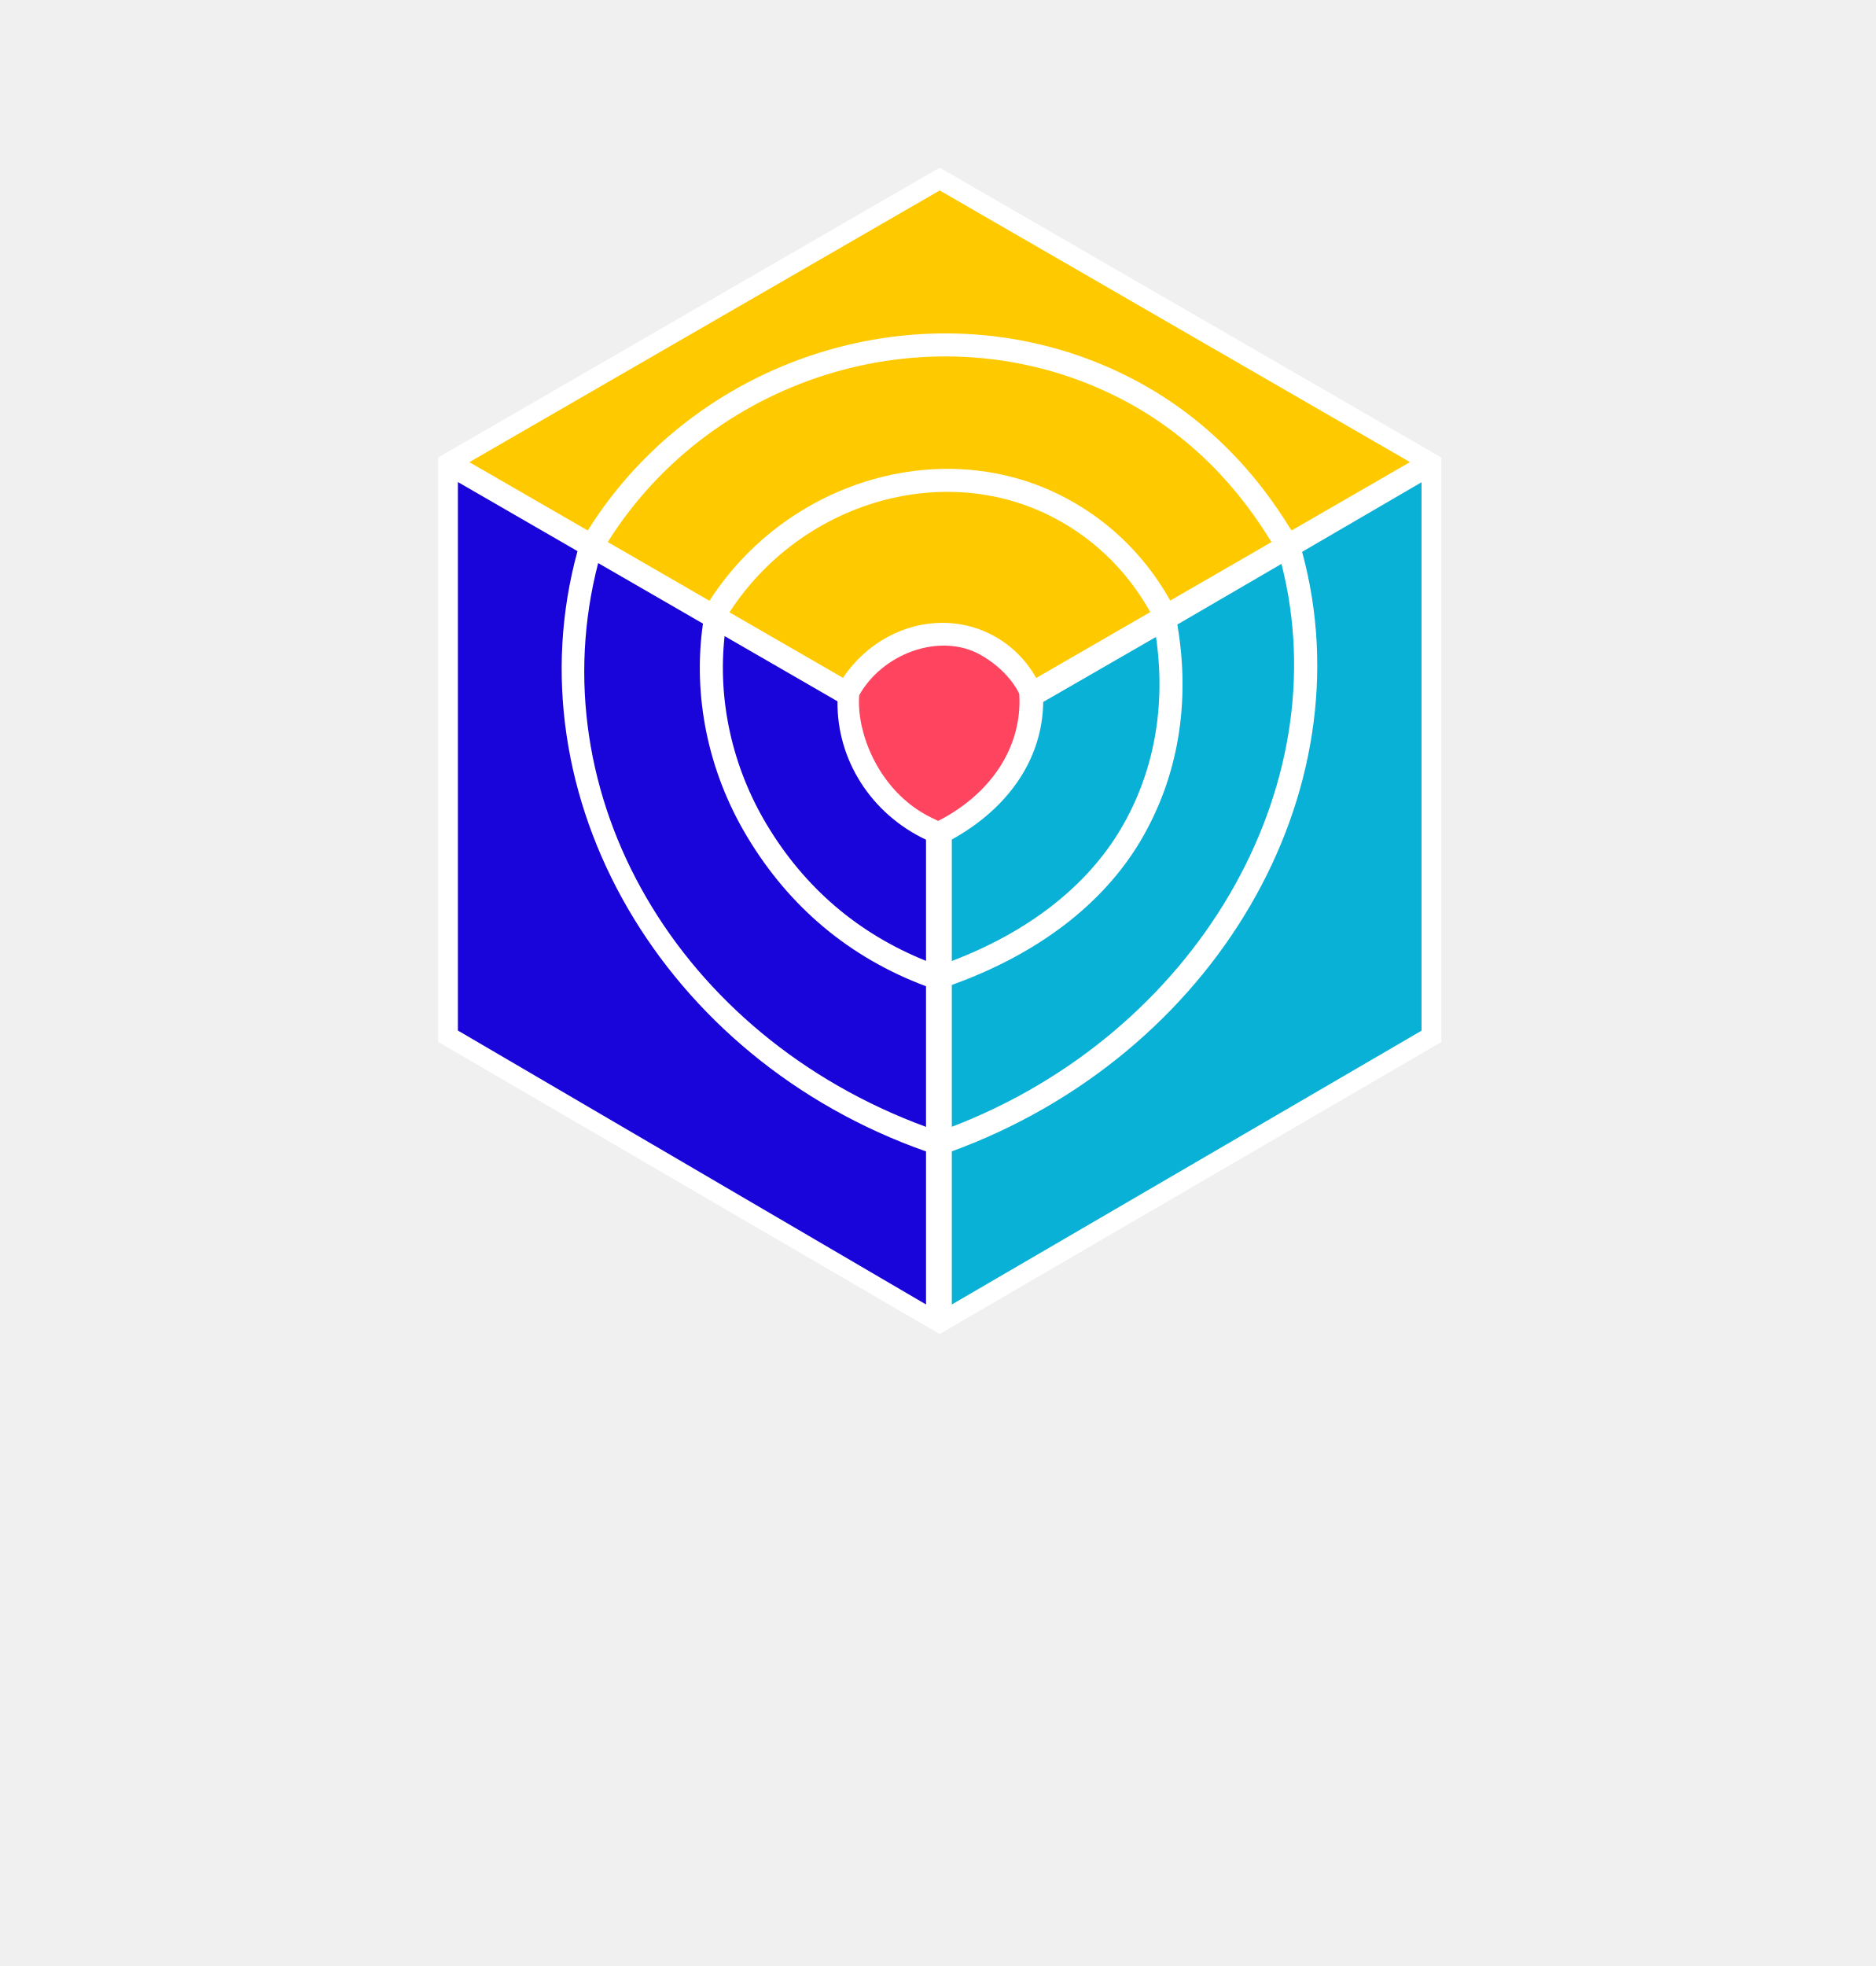
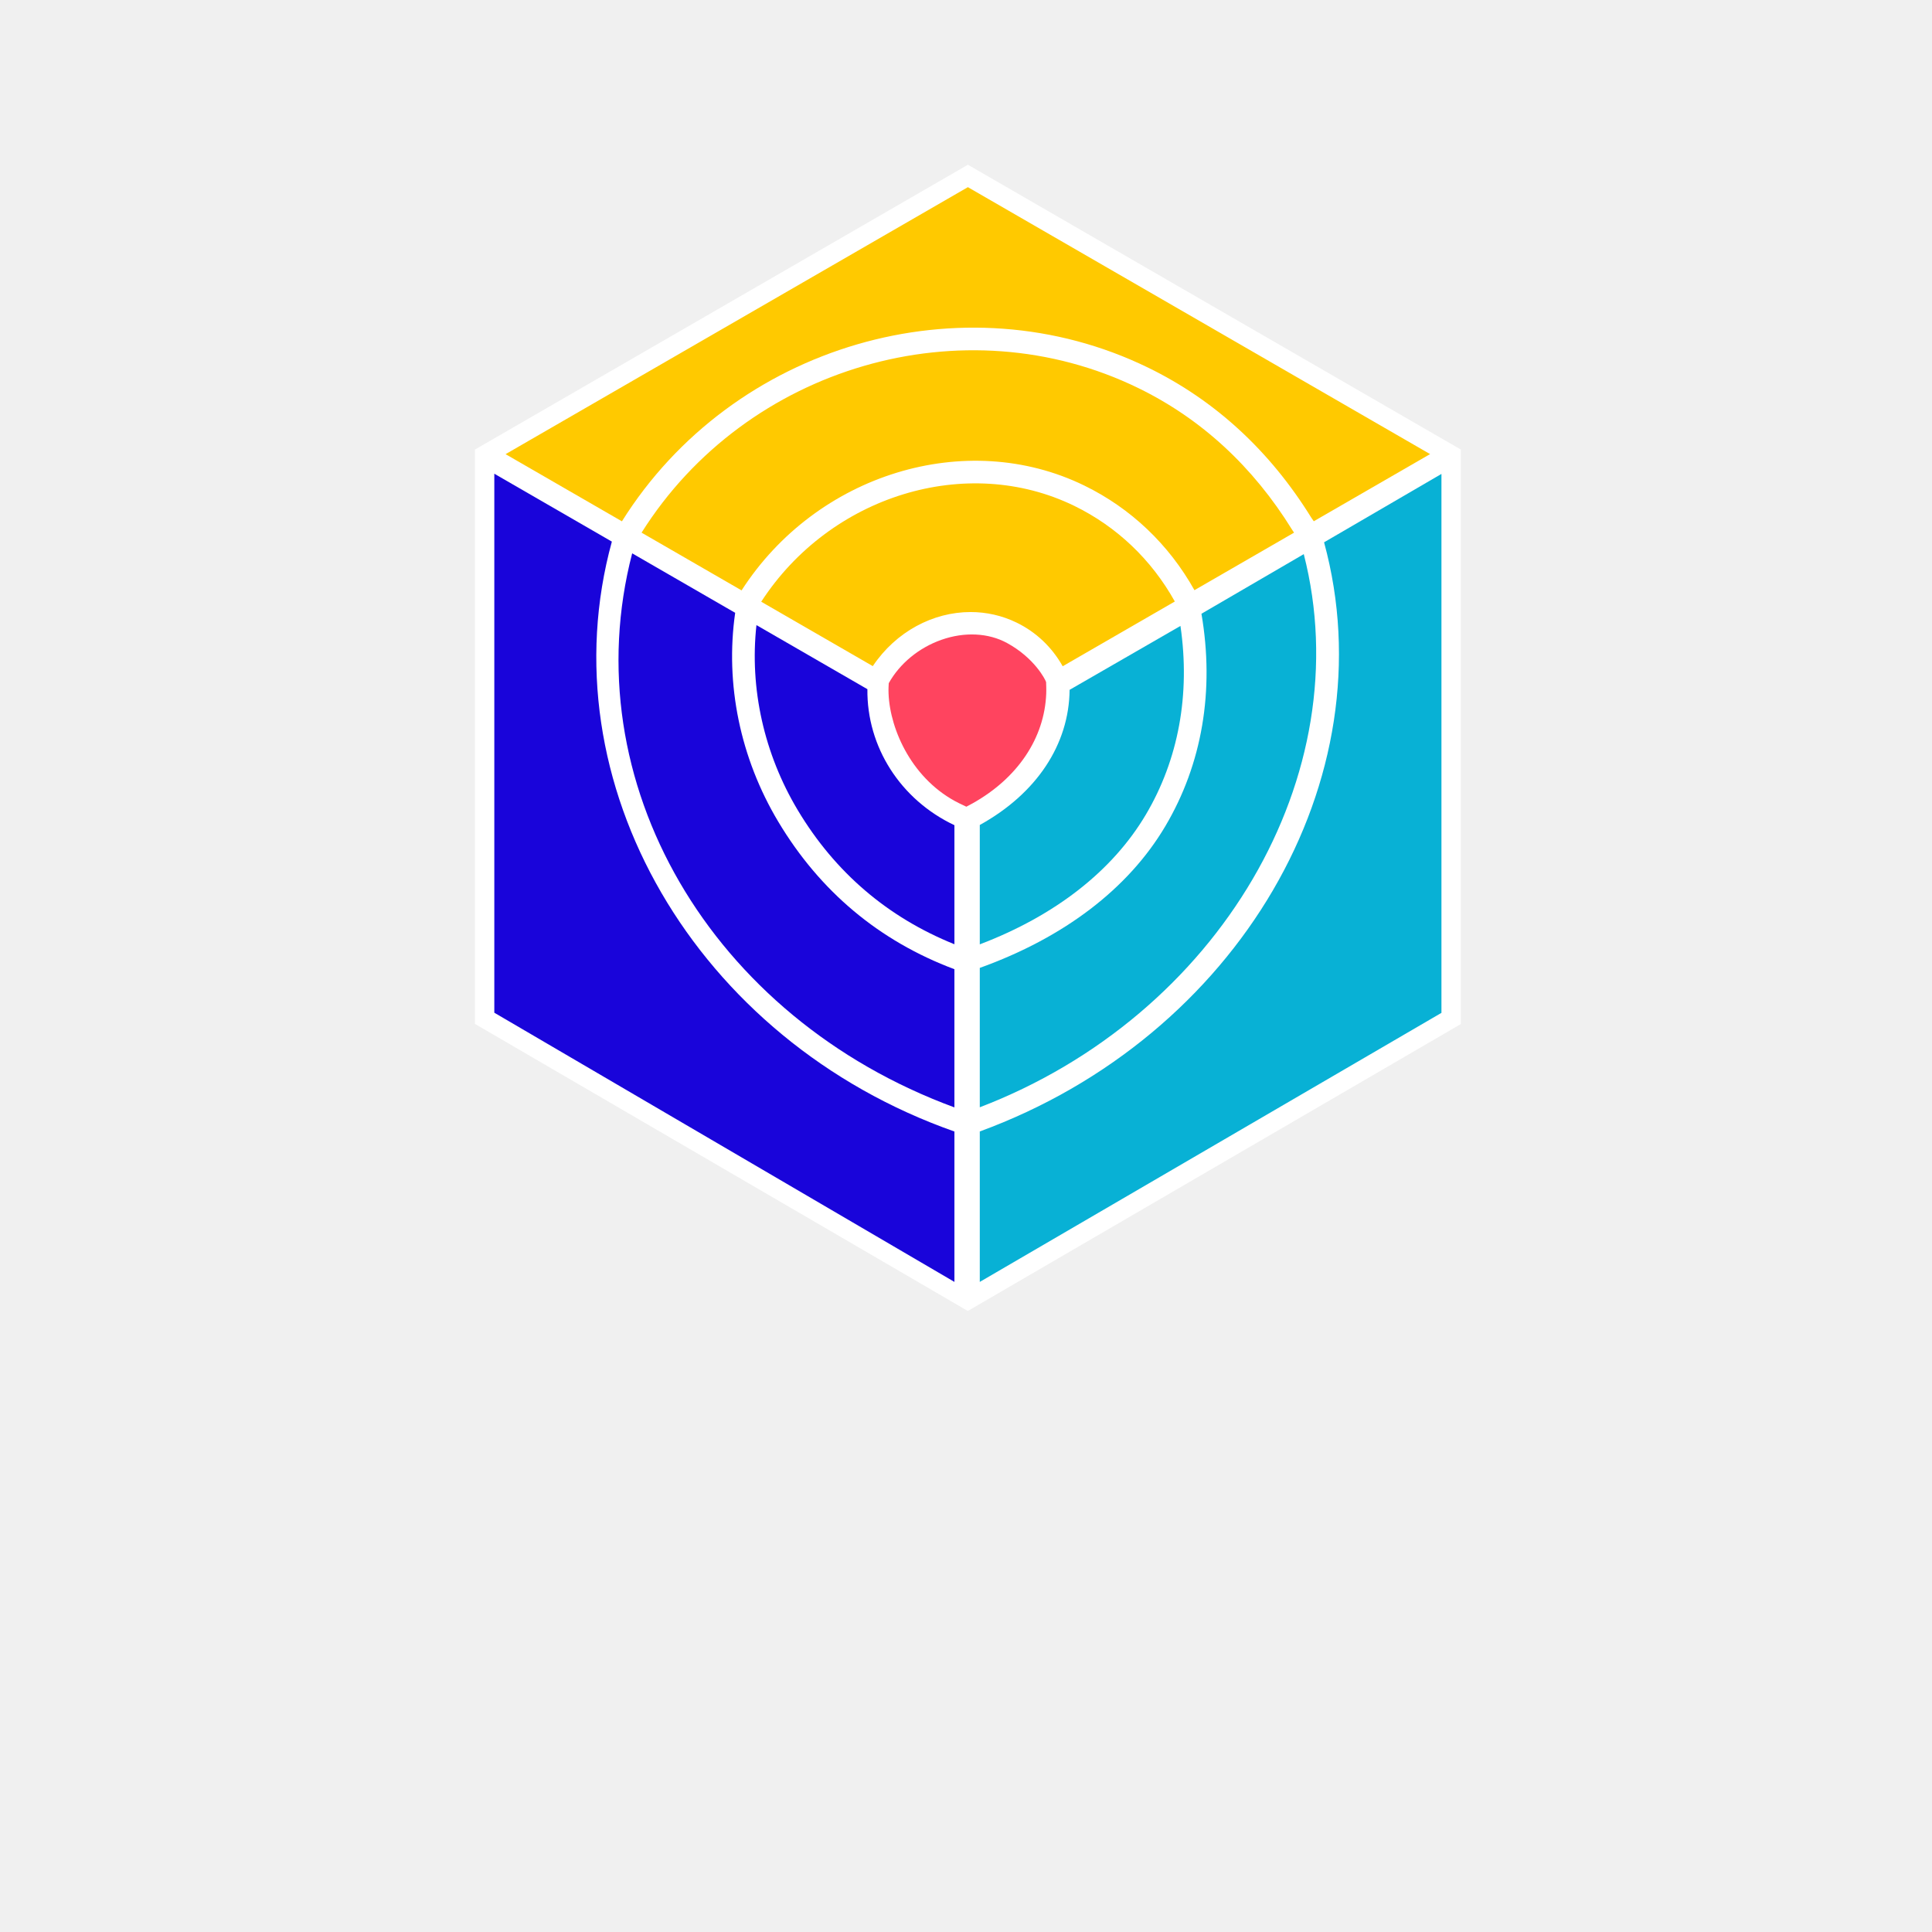
- <svg xmlns="http://www.w3.org/2000/svg" width="500" height="524" viewBox="0 0 500 524" fill="none">
+ <svg xmlns="http://www.w3.org/2000/svg" width="32" height="32" viewBox="0 0 500 524" fill="none">
  <path d="M250.513 44.684L116.802 121.94L116.803 277.691L250.496 355.562L384.22 277.736V121.935L250.513 44.684Z" fill="white" />
  <path d="M248.085 223.026C232.963 216.221 224.024 201.67 224.5 186.22L192.175 167.553C189.764 185.437 193.616 204.143 203.317 220.352C213.643 237.605 228.555 250.455 248.086 257.895V223.026H248.085Z" fill="#1904DA" />
  <path d="M249.309 259.673L247.648 259.04C228.219 251.638 212.951 238.833 202.265 220.981C192.512 204.685 188.497 185.652 190.962 167.389L191.206 165.578L225.745 185.525L225.723 186.258C225.254 201.455 234.229 215.449 248.586 221.909L249.309 222.234V259.673ZM193.166 169.54C191.273 186.695 195.224 204.444 204.366 219.723C214.456 236.58 228.746 248.811 246.859 256.1V223.81C232.247 216.911 223.07 202.568 223.259 186.919L193.166 169.54Z" fill="white" />
  <path d="M248.084 302.094V262.019C227.166 254.379 211.141 240.627 200.144 222.252C189.742 204.871 185.783 184.725 188.731 165.567L158.686 148.217C141.474 211.036 180.093 277.943 248.084 302.094Z" fill="#1904DA" />
  <path d="M249.308 303.828L247.674 303.248C214.551 291.483 187.1 269.117 170.374 240.27C153.654 211.434 149.083 178.626 157.503 147.891L157.924 146.361L190.068 164.923L189.941 165.752C187.015 184.767 191.013 204.609 201.194 221.621C212.358 240.275 228.275 253.479 248.503 260.867L249.307 261.161V303.828H249.308ZM159.459 150.076C143.413 211.917 180.692 276.024 246.858 300.348V262.871C226.472 255.231 210.405 241.78 199.094 222.88C188.767 205.627 184.625 185.534 187.396 166.209L159.459 150.076Z" fill="white" />
  <path d="M252.513 261.651V302.091C319.247 277.38 359.305 210.59 342.385 148.422L312.503 165.831C316.232 186.495 312.98 206.64 302.984 223.493C292.714 240.81 274.781 253.805 252.513 261.651Z" fill="#08B1D5" />
  <path d="M251.288 303.853V260.785L252.106 260.497C274.856 252.48 292.084 239.468 301.932 222.87C311.771 206.276 315.011 186.63 311.297 166.051L311.144 165.206L343.147 146.561L343.566 148.102C360.423 210.036 320.615 278.181 252.939 303.242L251.288 303.853ZM253.738 262.516V300.322C318.672 275.424 356.934 210.091 341.611 150.292L313.858 166.461C317.438 187.322 314.049 207.24 304.038 224.119C294.015 241.019 276.634 254.283 253.738 262.516Z" fill="white" />
  <path d="M276.875 186.393C277.009 201.395 268.192 214.595 252.514 223.026V257.895C273.349 250.3 290.178 237.843 299.806 221.609C309.129 205.891 312.3 187.136 309.102 167.814L276.875 186.393Z" fill="#08B1D5" />
  <path d="M251.288 259.645V222.293L251.934 221.946C267.133 213.771 275.778 200.817 275.648 186.403L275.641 185.688L310.022 165.869L310.309 167.613C313.582 187.401 310.316 206.289 300.858 222.233C291.285 238.376 274.713 251.105 252.932 259.045L251.288 259.645ZM253.738 223.753V256.131C274.167 248.355 289.71 236.226 298.753 220.984C307.632 206.011 310.872 188.339 308.166 169.766L278.099 187.1C277.951 201.958 269.119 215.25 253.738 223.753Z" fill="white" />
  <path d="M281.529 132.783C294.134 138.93 304.4 148.776 311.218 161.257C311.308 161.421 311.392 161.592 311.48 161.758L340.791 144.832C340.325 144.245 339.877 143.651 339.509 143.056C328.757 125.663 314.551 112.577 297.287 104.156C248.551 80.389 188.831 98.309 160.299 144.895L189.539 161.773C209.393 129.853 249.358 117.095 281.529 132.783Z" fill="#FFC900" />
  <path d="M310.997 163.452L310.145 161.854C303.448 149.589 293.367 139.921 280.994 133.885C249.726 118.637 210.011 131.172 190.58 162.422L189.953 163.428L158.599 145.328L159.255 144.256C188.023 97.288 248.894 79.198 297.823 103.057C315.3 111.58 329.675 124.821 340.55 142.414C340.895 142.968 341.316 143.523 341.751 144.072L342.634 145.185L310.997 163.452ZM162.008 144.468L189.132 160.126C209.444 128.563 250.027 116.06 282.066 131.684C294.697 137.843 305.019 147.648 311.958 160.069L338.977 144.467C338.795 144.212 338.625 143.957 338.467 143.703C327.836 126.511 313.803 113.576 296.75 105.259C249.3 82.123 190.386 99.362 162.008 144.468Z" fill="white" />
  <path d="M263.225 169.982C268.443 172.527 272.674 176.636 275.462 181.863C275.556 182.04 275.639 182.225 275.728 182.405L308.278 163.608C308.176 163.416 308.078 163.22 307.974 163.03C301.526 151.225 291.821 141.913 279.909 136.105C249.475 121.261 211.623 133.369 192.741 163.622L225.114 182.308C233.55 168.777 249.874 163.471 263.225 169.982Z" fill="#FFC900" />
  <path d="M275.204 184.122L274.376 182.43C271.718 177.441 267.674 173.515 262.687 171.081H262.689C249.948 164.873 234.244 169.976 226.152 182.956L225.527 183.961L191.029 164.049L191.701 162.973C211.14 131.83 249.294 119.804 280.445 135.003C292.586 140.923 302.477 150.411 309.048 162.442L309.919 164.074L275.204 184.122ZM251.243 165.998C255.5 165.998 259.764 166.929 263.762 168.88H263.764C269.018 171.445 273.316 175.525 276.225 180.704L306.637 163.141C300.313 151.786 290.895 142.824 279.374 137.205C250.195 122.979 213.155 134.402 194.461 163.201L224.72 180.666C231.01 171.29 241.098 165.998 251.243 165.998Z" fill="white" />
  <path d="M380.178 126.406L345.683 146.502C363.877 211.19 322.154 280.91 252.513 306.021V349.816L380.177 275.412V126.406H380.178Z" fill="#08B1D5" />
  <path d="M251.288 351.947V305.161L252.097 304.869C321.773 279.744 362.364 210.326 344.504 146.832L344.248 145.919L381.402 124.273V276.115L380.794 276.47L251.288 351.947ZM253.738 306.879V347.684L378.952 274.709V128.538L347.117 147.084C364.613 211.314 323.793 281.2 253.738 306.879Z" fill="white" />
  <path d="M120.845 126.361V275.371L248.086 349.815V306.02C177.177 281.503 136.905 211.655 155.386 146.307L122.464 127.295L120.845 126.361Z" fill="#1904DA" />
  <path d="M249.309 351.951L119.618 276.074V124.24L156.823 145.723L156.565 146.641C138.299 211.226 178.676 280.725 248.484 304.863L249.309 305.149V351.951ZM122.069 274.669L246.86 347.68V306.891C176.664 282.181 136.041 212.208 153.95 146.894L122.069 128.483V274.669Z" fill="white" />
  <path d="M122.673 123.178L126.432 125.349L157.096 143.049C186.596 94.795 248.436 76.227 298.906 100.837C316.808 109.568 331.526 123.118 342.651 141.113C343.003 141.682 343.495 142.308 344.027 142.965L378.321 123.161L250.511 49.352L122.673 123.178Z" fill="#FFC900" />
  <path d="M157.517 144.706L120.224 123.177L250.513 47.935L251.126 48.288L380.774 123.16L343.737 144.546L343.079 143.736C342.507 143.034 341.986 142.364 341.61 141.755C330.608 123.961 316.06 110.565 298.371 101.936C248.817 77.775 187.226 96.117 158.142 143.686L157.517 144.706ZM125.124 123.178L156.679 141.394C186.665 93.518 249.127 75.2 299.441 99.736C317.556 108.57 332.444 122.274 343.692 140.468C343.871 140.758 344.089 141.06 344.328 141.376L375.871 123.161L250.511 50.764L125.124 123.178Z" fill="white" />
  <path d="M252.367 218.969C264.947 211.933 272.5 200.671 272.984 188.177C272.984 188.177 273.04 186.937 272.946 184.928C272.927 184.515 270.157 177.924 261.715 173.321C250.381 167.14 234.295 173.086 227.853 184.928C227.853 184.928 227.698 186.38 227.771 188.177C228.233 199.531 235.229 212.864 247.616 218.969L250.128 220.167L252.367 218.969Z" fill="#FF445F" />
  <path d="M250.158 221.539L247.091 220.075C233.519 213.386 226.997 199.262 226.547 188.228C226.47 186.362 226.628 184.861 226.636 184.798L226.777 184.343C230.024 178.378 235.771 173.591 242.545 171.21C249.443 168.784 256.645 169.161 262.302 172.245C270.863 176.913 274.12 183.756 274.17 184.871C274.268 186.949 274.208 188.23 274.208 188.23C273.706 201.173 265.963 212.769 252.965 220.038L250.158 221.539ZM229.049 185.294C229.013 185.758 228.944 186.858 228.996 188.127C229.4 198.104 235.571 211.667 248.157 217.87L250.095 218.795L251.777 217.895C264.006 211.052 271.29 200.203 271.759 188.129C271.761 188.094 271.812 186.903 271.723 184.985C271.472 184.201 268.514 178.425 261.128 174.396C256.082 171.644 249.607 171.327 243.355 173.521C237.23 175.674 232.031 179.957 229.049 185.294Z" fill="white" />
</svg>
